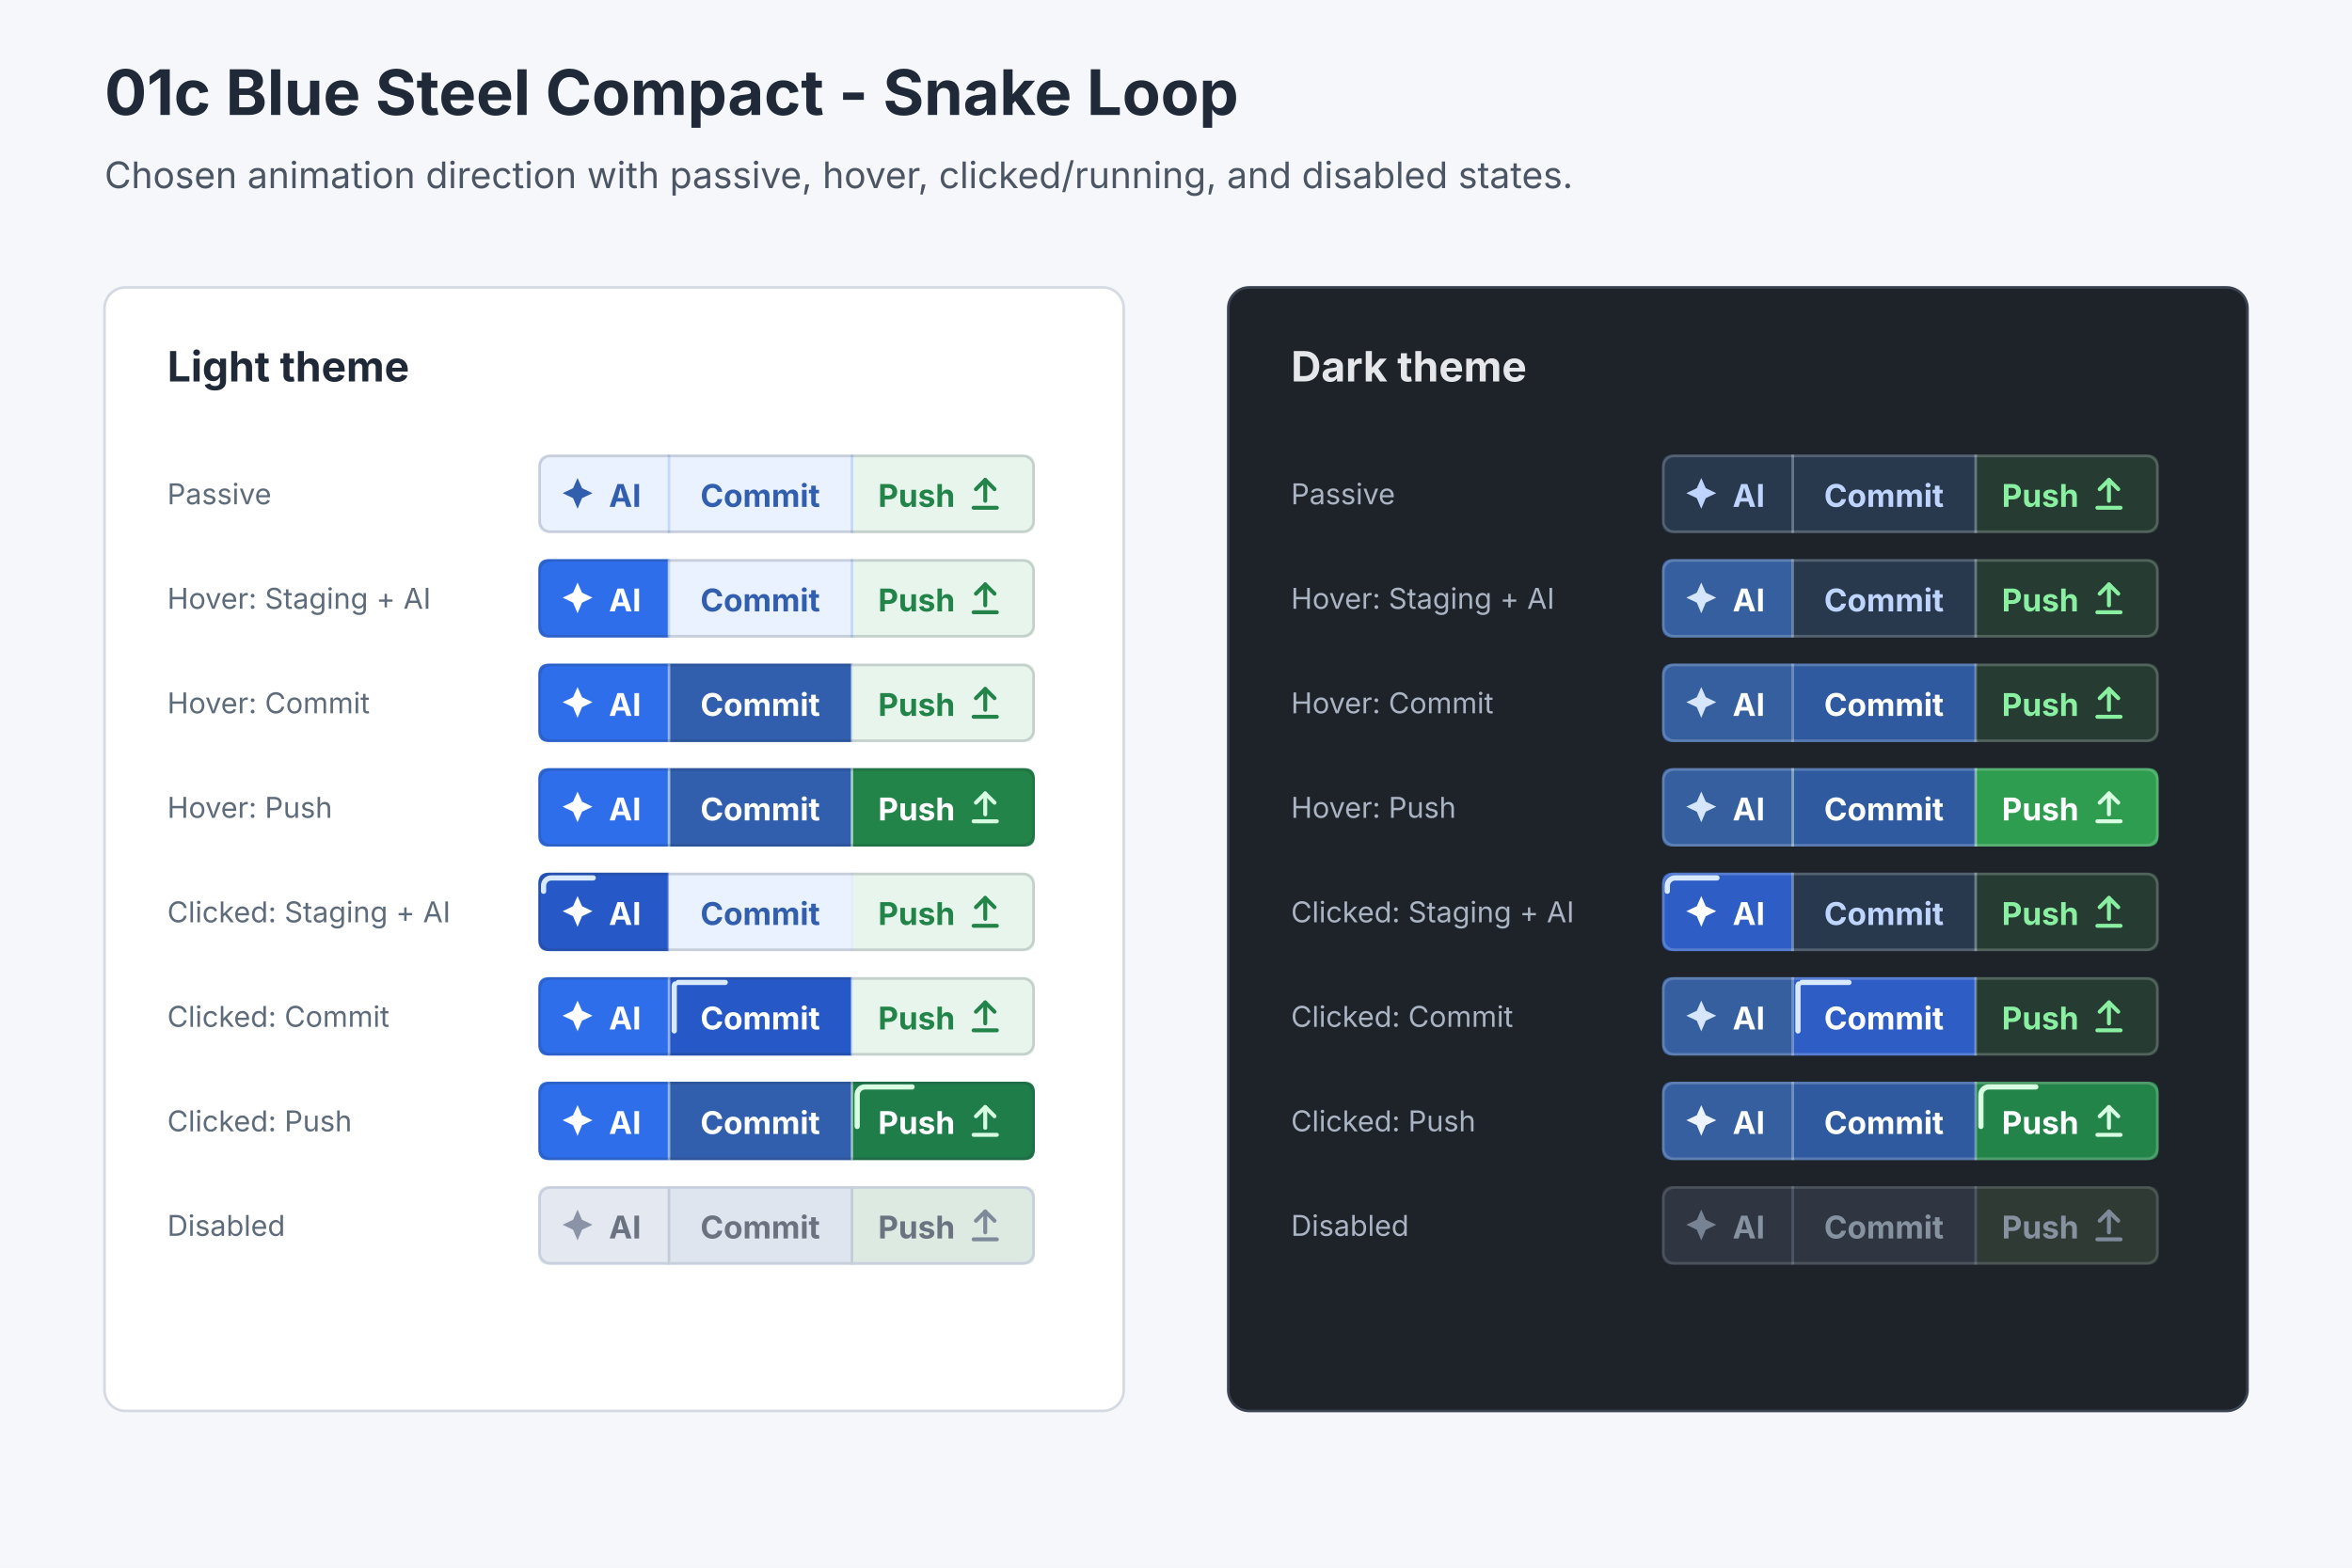
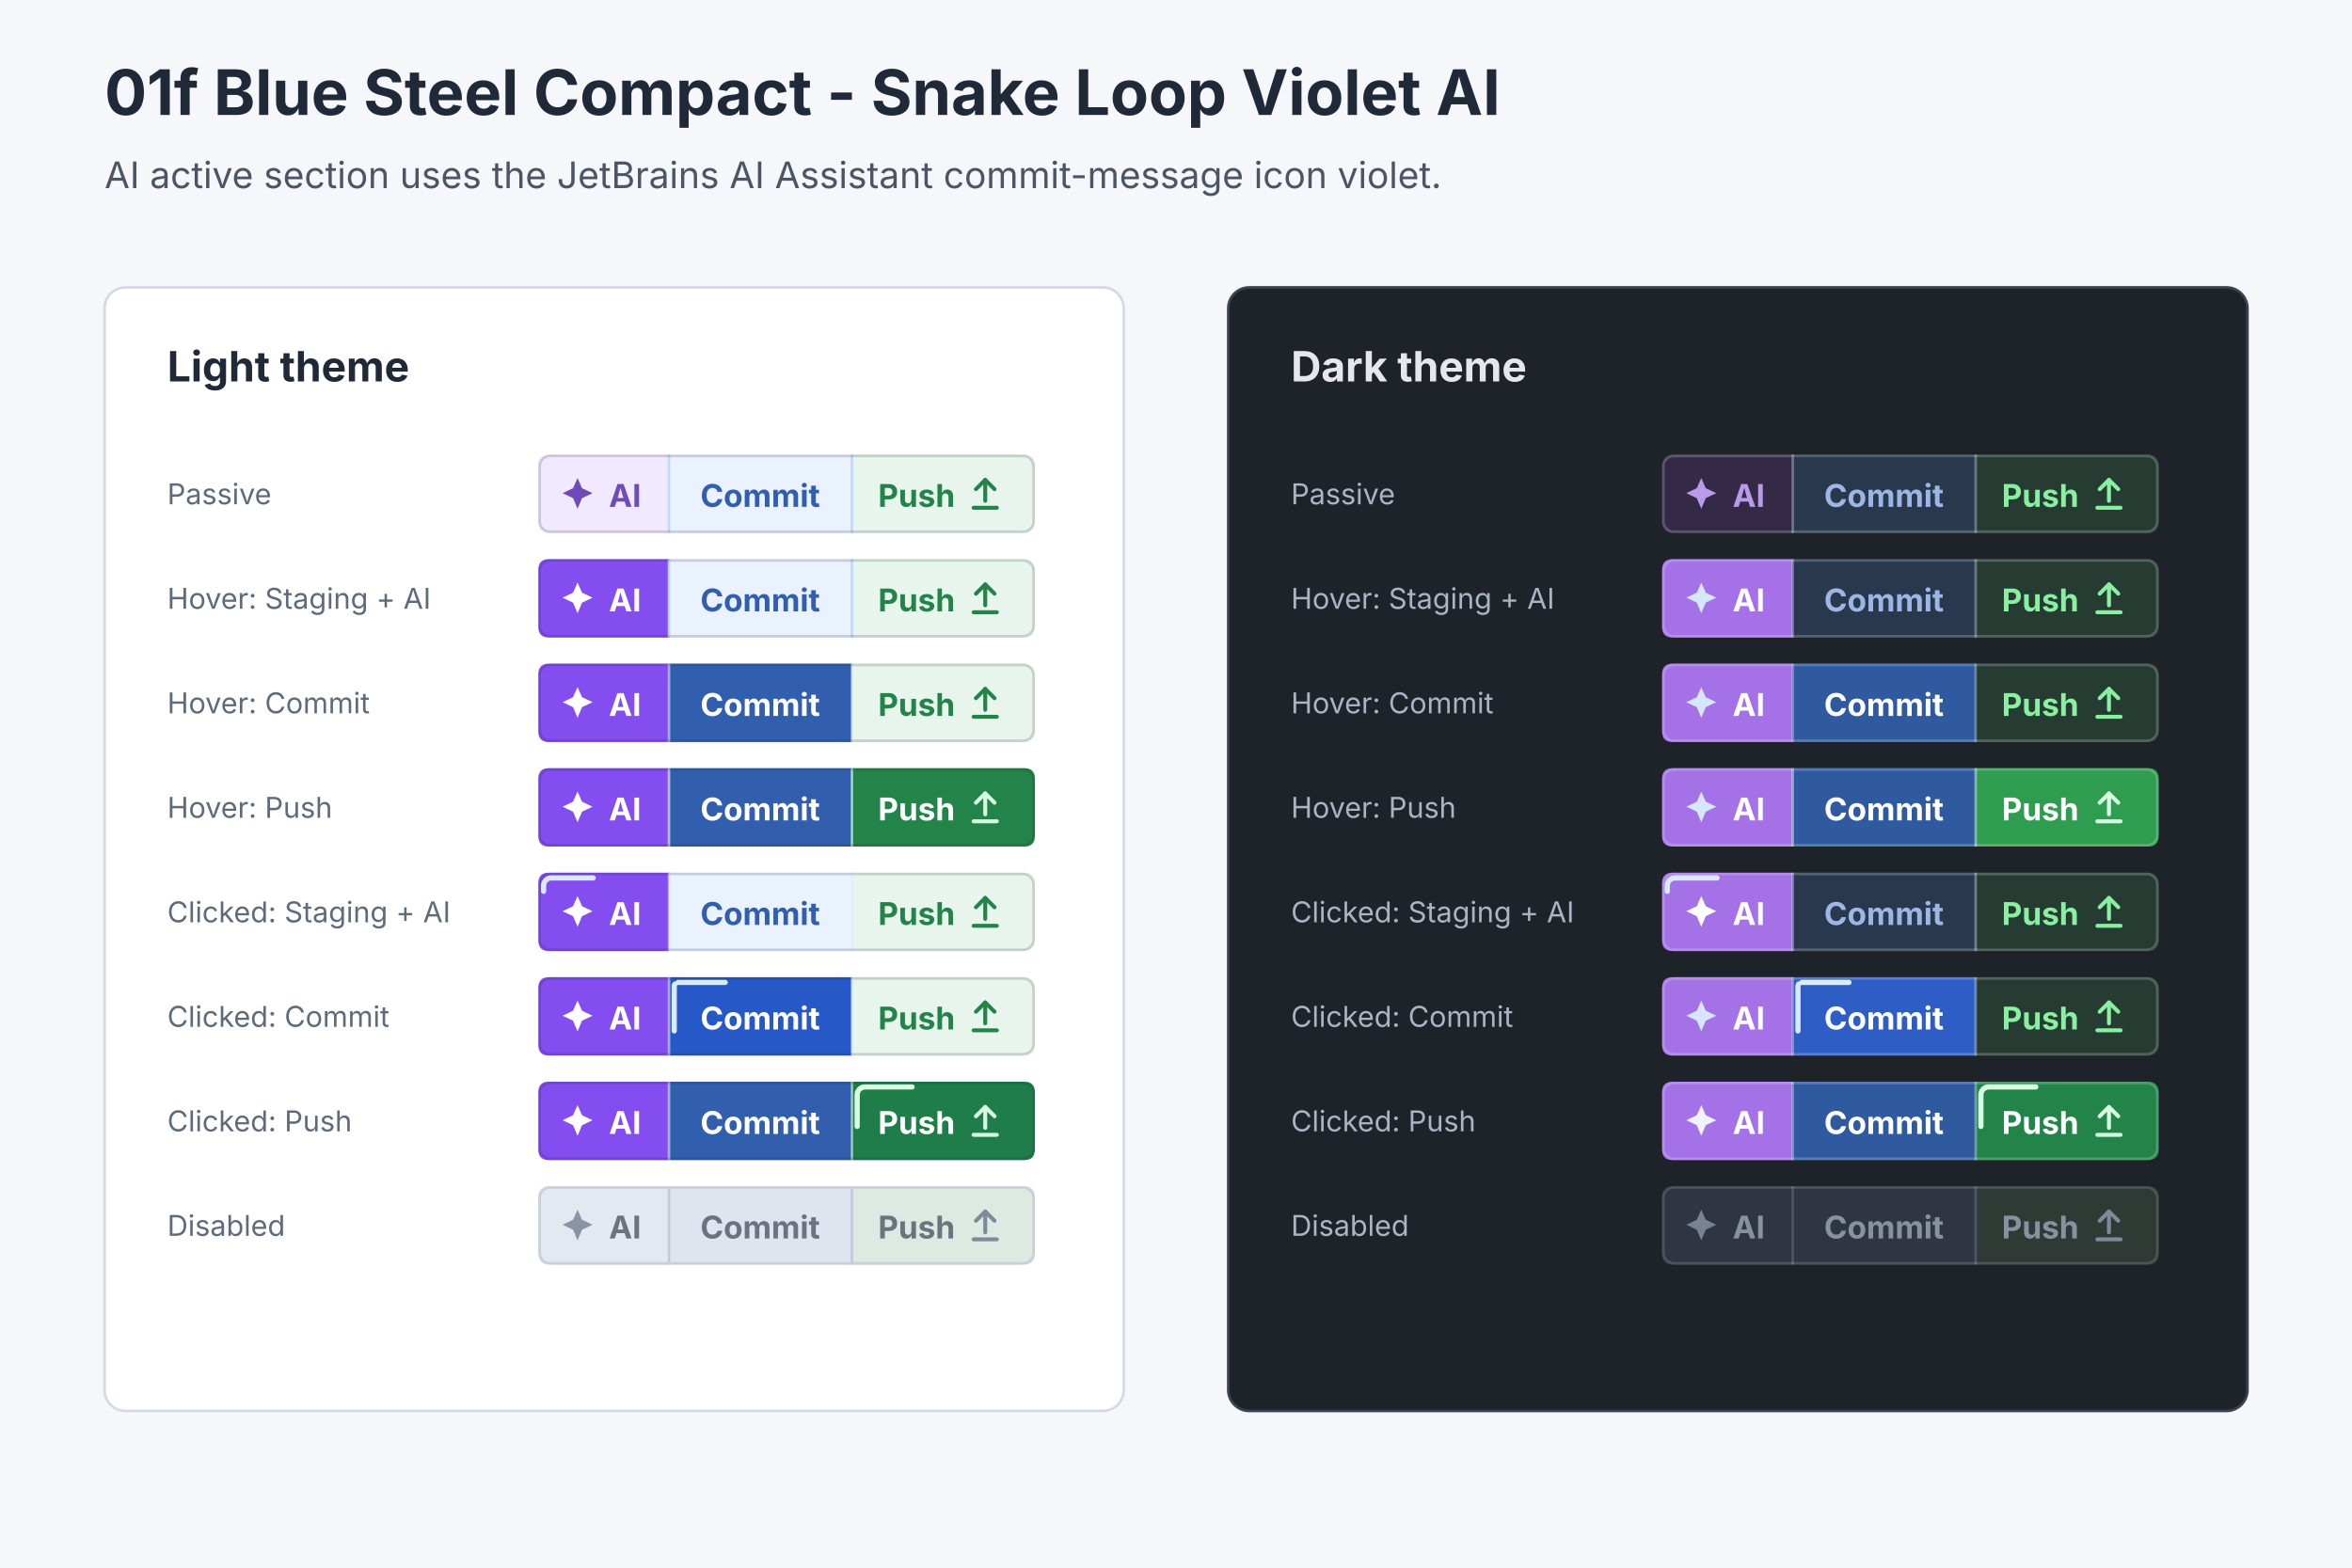
- <svg xmlns="http://www.w3.org/2000/svg" width="900" height="600" viewBox="0 0 900 600" role="img" aria-label="Blue Steel Compact snake-loop full state draft" font-family="Inter, Arial, sans-serif">
+ <svg xmlns="http://www.w3.org/2000/svg" width="900" height="600" viewBox="0 0 900 600" role="img" aria-label="Blue Steel Compact snake-loop violet AI section draft" font-family="Inter, Arial, sans-serif">
  <defs>
    <symbol id="ai-mark" viewBox="0 0 22 22">
      <path fill="currentColor" d="M11 1.5l2.7 6.1 6.3 3-6.3 3L11 20l-2.7-6.4-6.3-3 6.3-3z" />
    </symbol>
    <symbol id="push-mark" viewBox="0 0 18 18">
      <path d="M9 3v9" fill="none" stroke="currentColor" stroke-width="1.7" stroke-linecap="round" />
      <path d="M5 7l4-4 4 4" fill="none" stroke="currentColor" stroke-width="1.7" stroke-linecap="round" stroke-linejoin="round" />
      <path d="M4 15h10" fill="none" stroke="currentColor" stroke-width="1.7" stroke-linecap="round" />
    </symbol>
  </defs>
  <rect width="900" height="600" fill="#F5F7FB" />
-   <text x="40" y="44" font-size="24" font-weight="700" fill="#1F2937">01c Blue Steel Compact - Snake Loop</text>
-   <text x="40" y="72" font-size="14" fill="#4B5563">Chosen animation direction with passive, hover, clicked/running,
-         and disabled states.
+   <text x="40" y="44" font-size="24" font-weight="700" fill="#1F2937">01f Blue Steel Compact - Snake Loop Violet AI
+     </text>
+   <text x="40" y="72" font-size="14" fill="#4B5563">AI active section uses the JetBrains AI Assistant commit-message
+         icon violet.
    </text>
  <g transform="translate(40 110)">
    <rect width="390" height="430" rx="8" fill="#FFFFFF" stroke="#D5D9E2" />
    <text x="24" y="36" font-size="16" font-weight="700" fill="#1F2937">Light theme</text>
    <g transform="translate(24 64)">
      <text x="0" y="19" font-size="11" fill="#5E6B7A">Passive</text>
      <g transform="translate(142 0)">
        <rect width="190" height="30" rx="4" fill="#EDF2FB" />
-         <path d="M4 0H50V30H4Q0 30 0 26V4Q0 0 4 0Z" fill="#EAF1FF" />
+         <path d="M4 0H50V30H4Q0 30 0 26V4Q0 0 4 0Z" fill="#F0E9FF" />
        <rect x="50" width="70" height="30" fill="#EAF1FF" />
        <path d="M120 0H186Q190 0 190 4V26Q190 30 186 30H120Z" fill="#E8F5EC" />
        <path d="M50 0v30M120 0v30" stroke="#BFD5FF" opacity=".9" />
-         <use href="#ai-mark" x="8" y="8" width="14" height="14" color="#315FAE" />
-         <text x="27" y="20" font-size="12" font-weight="700" fill="#315FAE">AI</text>
+         <use href="#ai-mark" x="8" y="8" width="14" height="14" color="#6F4BB8" />
+         <text x="27" y="20" font-size="12" font-weight="700" fill="#6F4BB8">AI</text>
        <text x="62" y="20" font-size="12" font-weight="700" fill="#315FAE">Commit</text>
        <text x="130" y="20" font-size="12" font-weight="700" fill="#238449">Push</text>
        <use href="#push-mark" x="162" y="7" width="18" height="16" color="#238449" />
        <rect x=".5" y=".5" width="189" height="29" rx="4" fill="none" stroke="#1F2937" opacity=".18" />
      </g>
    </g>
    <g transform="translate(24 104)">
      <text x="0" y="19" font-size="11" fill="#5E6B7A">Hover: Staging + AI</text>
      <g transform="translate(142 0)">
        <rect width="190" height="30" rx="4" fill="#EDF2FB" />
-         <path d="M4 0H50V30H4Q0 30 0 26V4Q0 0 4 0Z" fill="#2F6EEA" />
+         <path d="M4 0H50V30H4Q0 30 0 26V4Q0 0 4 0Z" fill="#834DF0" />
        <rect x="50" width="70" height="30" fill="#EAF1FF" />
        <path d="M120 0H186Q190 0 190 4V26Q190 30 186 30H120Z" fill="#E8F5EC" />
        <path d="M50 0v30M120 0v30" stroke="#BFD5FF" opacity=".9" />
        <use href="#ai-mark" x="8" y="8" width="14" height="14" color="#FFFFFF" />
        <text x="27" y="20" font-size="12" font-weight="700" fill="#FFFFFF">AI</text>
        <text x="62" y="20" font-size="12" font-weight="700" fill="#315FAE">Commit</text>
        <text x="130" y="20" font-size="12" font-weight="700" fill="#238449">Push</text>
        <use href="#push-mark" x="162" y="7" width="18" height="16" color="#238449" />
        <rect x=".5" y=".5" width="189" height="29" rx="4" fill="none" stroke="#1F2937" opacity=".18" />
      </g>
    </g>
    <g transform="translate(24 144)">
      <text x="0" y="19" font-size="11" fill="#5E6B7A">Hover: Commit</text>
      <g transform="translate(142 0)">
        <rect width="190" height="30" rx="4" fill="#EDF2FB" />
-         <path d="M4 0H50V30H4Q0 30 0 26V4Q0 0 4 0Z" fill="#2F6EEA" />
+         <path d="M4 0H50V30H4Q0 30 0 26V4Q0 0 4 0Z" fill="#834DF0" />
        <rect x="50" width="70" height="30" fill="#315FAE" />
        <path d="M120 0H186Q190 0 190 4V26Q190 30 186 30H120Z" fill="#E8F5EC" />
        <path d="M50 0v30M120 0v30" stroke="#DDE8FF" opacity=".55" />
        <use href="#ai-mark" x="8" y="8" width="14" height="14" color="#FFFFFF" />
        <text x="27" y="20" font-size="12" font-weight="700" fill="#FFFFFF">AI</text>
        <text x="62" y="20" font-size="12" font-weight="700" fill="#FFFFFF">Commit</text>
        <text x="130" y="20" font-size="12" font-weight="700" fill="#238449">Push</text>
        <use href="#push-mark" x="162" y="7" width="18" height="16" color="#238449" />
        <rect x=".5" y=".5" width="189" height="29" rx="4" fill="none" stroke="#1F2937" opacity=".18" />
      </g>
    </g>
    <g transform="translate(24 184)">
      <text x="0" y="19" font-size="11" fill="#5E6B7A">Hover: Push</text>
      <g transform="translate(142 0)">
        <rect width="190" height="30" rx="4" fill="#EDF2FB" />
-         <path d="M4 0H50V30H4Q0 30 0 26V4Q0 0 4 0Z" fill="#2F6EEA" />
+         <path d="M4 0H50V30H4Q0 30 0 26V4Q0 0 4 0Z" fill="#834DF0" />
        <rect x="50" width="70" height="30" fill="#315FAE" />
        <path d="M120 0H186Q190 0 190 4V26Q190 30 186 30H120Z" fill="#238449" />
        <path d="M50 0v30M120 0v30" stroke="#E9FFF3" opacity=".58" />
        <use href="#ai-mark" x="8" y="8" width="14" height="14" color="#FFFFFF" />
        <text x="27" y="20" font-size="12" font-weight="700" fill="#FFFFFF">AI</text>
        <text x="62" y="20" font-size="12" font-weight="700" fill="#FFFFFF">Commit</text>
        <text x="130" y="20" font-size="12" font-weight="700" fill="#FFFFFF">Push</text>
        <use href="#push-mark" x="162" y="7" width="18" height="16" color="#D9FFE3" />
        <rect x=".5" y=".5" width="189" height="29" rx="4" fill="none" stroke="#1F2937" opacity=".18" />
      </g>
    </g>
    <g transform="translate(24 224)">
      <text x="0" y="19" font-size="11" fill="#5E6B7A">Clicked: Staging + AI</text>
      <g transform="translate(142 0)">
        <rect width="190" height="30" rx="4" fill="#EDF2FB" />
-         <path d="M4 0H50V30H4Q0 30 0 26V4Q0 0 4 0Z" fill="#2659C7" />
+         <path d="M4 0H50V30H4Q0 30 0 26V4Q0 0 4 0Z" fill="#834DF0" />
        <rect x="50" width="70" height="30" fill="#EAF1FF" />
        <path d="M120 0H186Q190 0 190 4V26Q190 30 186 30H120Z" fill="#E8F5EC" />
        <path d="M50 0v30M120 0v30" stroke="#DDE8FF" opacity=".55" />
        <rect x="2" y="2" width="46" height="26" rx="3" fill="none" stroke="#D9EAFF" stroke-width="2" stroke-linecap="round" stroke-dasharray="16 116">
          <animate attributeName="stroke-dashoffset" values="0;-132" dur="1s" repeatCount="indefinite" />
        </rect>
        <use href="#ai-mark" x="8" y="8" width="14" height="14" color="#FFFFFF" />
        <text x="27" y="20" font-size="12" font-weight="700" fill="#FFFFFF">AI</text>
        <text x="62" y="20" font-size="12" font-weight="700" fill="#315FAE">Commit</text>
        <text x="130" y="20" font-size="12" font-weight="700" fill="#238449">Push</text>
        <use href="#push-mark" x="162" y="7" width="18" height="16" color="#238449" />
        <rect x=".5" y=".5" width="189" height="29" rx="4" fill="none" stroke="#1F2937" opacity=".18" />
      </g>
    </g>
    <g transform="translate(24 264)">
      <text x="0" y="19" font-size="11" fill="#5E6B7A">Clicked: Commit</text>
      <g transform="translate(142 0)">
        <rect width="190" height="30" rx="4" fill="#EDF2FB" />
-         <path d="M4 0H50V30H4Q0 30 0 26V4Q0 0 4 0Z" fill="#2F6EEA" />
+         <path d="M4 0H50V30H4Q0 30 0 26V4Q0 0 4 0Z" fill="#834DF0" />
        <rect x="50" width="70" height="30" fill="#2659C7" />
        <path d="M120 0H186Q190 0 190 4V26Q190 30 186 30H120Z" fill="#E8F5EC" />
        <path d="M50 0v30M120 0v30" stroke="#DDE8FF" opacity=".55" />
        <rect x="52" y="2" width="66" height="26" rx="1.5" fill="none" stroke="#D9EAFF" stroke-width="2" stroke-linecap="round" stroke-dasharray="18 144">
          <animate attributeName="stroke-dashoffset" values="0;-162" dur="1s" repeatCount="indefinite" />
        </rect>
        <use href="#ai-mark" x="8" y="8" width="14" height="14" color="#FFFFFF" />
        <text x="27" y="20" font-size="12" font-weight="700" fill="#FFFFFF">AI</text>
        <text x="62" y="20" font-size="12" font-weight="700" fill="#FFFFFF">Commit</text>
        <text x="130" y="20" font-size="12" font-weight="700" fill="#238449">Push</text>
        <use href="#push-mark" x="162" y="7" width="18" height="16" color="#238449" />
        <rect x=".5" y=".5" width="189" height="29" rx="4" fill="none" stroke="#1F2937" opacity=".18" />
      </g>
    </g>
    <g transform="translate(24 304)">
      <text x="0" y="19" font-size="11" fill="#5E6B7A">Clicked: Push</text>
      <g transform="translate(142 0)">
        <rect width="190" height="30" rx="4" fill="#EDF2FB" />
-         <path d="M4 0H50V30H4Q0 30 0 26V4Q0 0 4 0Z" fill="#2F6EEA" />
+         <path d="M4 0H50V30H4Q0 30 0 26V4Q0 0 4 0Z" fill="#834DF0" />
        <rect x="50" width="70" height="30" fill="#315FAE" />
        <path d="M120 0H186Q190 0 190 4V26Q190 30 186 30H120Z" fill="#1F7D4A" />
        <path d="M50 0v30M120 0v30" stroke="#E9FFF3" opacity=".50" />
        <rect x="122" y="2" width="66" height="26" rx="3" fill="none" stroke="#D9FFE3" stroke-width="2" stroke-linecap="round" stroke-dasharray="18 144">
          <animate attributeName="stroke-dashoffset" values="0;-162" dur="1s" repeatCount="indefinite" />
        </rect>
        <use href="#ai-mark" x="8" y="8" width="14" height="14" color="#FFFFFF" />
        <text x="27" y="20" font-size="12" font-weight="700" fill="#FFFFFF">AI</text>
        <text x="62" y="20" font-size="12" font-weight="700" fill="#FFFFFF">Commit</text>
        <text x="130" y="20" font-size="12" font-weight="700" fill="#FFFFFF">Push</text>
        <use href="#push-mark" x="162" y="7" width="18" height="16" color="#D9FFE3" />
        <rect x=".5" y=".5" width="189" height="29" rx="4" fill="none" stroke="#1F2937" opacity=".18" />
      </g>
    </g>
    <g transform="translate(24 344)">
      <text x="0" y="19" font-size="11" fill="#5E6B7A">Disabled</text>
      <g transform="translate(142 0)">
        <rect width="190" height="30" rx="4" fill="#E4E8F0" />
        <path d="M4 0H50V30H4Q0 30 0 26V4Q0 0 4 0Z" fill="#E4E8F0" />
        <rect x="50" width="70" height="30" fill="#DFE5EF" />
        <path d="M120 0H186Q190 0 190 4V26Q190 30 186 30H120Z" fill="#DCEAE2" />
        <path d="M50 0v30M120 0v30" stroke="#C3CBD8" />
        <use href="#ai-mark" x="8" y="8" width="14" height="14" color="#8A94A6" />
        <text x="27" y="20" font-size="12" font-weight="700" fill="#6B7280">AI</text>
        <text x="62" y="20" font-size="12" font-weight="700" fill="#6B7280">Commit</text>
        <text x="130" y="20" font-size="12" font-weight="700" fill="#6B7280">Push</text>
        <use href="#push-mark" x="162" y="7" width="18" height="16" color="#7E8A9A" />
        <rect x=".5" y=".5" width="189" height="29" rx="4" fill="none" stroke="#C8D0DD" />
      </g>
    </g>
  </g>
  <g transform="translate(470 110)">
    <rect width="390" height="430" rx="8" fill="#1E2229" stroke="#3A4350" />
    <text x="24" y="36" font-size="16" font-weight="700" fill="#E5E7EB">Dark theme</text>
    <g transform="translate(24 64)">
      <text x="0" y="19" font-size="11" fill="#AAB4C2">Passive</text>
      <g transform="translate(142 0)">
        <rect width="190" height="30" rx="4" fill="#2B3340" />
-         <path d="M4 0H50V30H4Q0 30 0 26V4Q0 0 4 0Z" fill="#28394E" />
+         <path d="M4 0H50V30H4Q0 30 0 26V4Q0 0 4 0Z" fill="#342A47" />
        <rect x="50" width="70" height="30" fill="#28394E" />
        <path d="M120 0H186Q190 0 190 4V26Q190 30 186 30H120Z" fill="#263C32" />
        <path d="M50 0v30M120 0v30" stroke="#DBEAFE" opacity=".35" />
-         <use href="#ai-mark" x="8" y="8" width="14" height="14" color="#BFD5FF" />
-         <text x="27" y="20" font-size="12" font-weight="700" fill="#BFD5FF">AI</text>
-         <text x="62" y="20" font-size="12" font-weight="700" fill="#BFD5FF">Commit</text>
+         <use href="#ai-mark" x="8" y="8" width="14" height="14" color="#B99BE8" />
+         <text x="27" y="20" font-size="12" font-weight="700" fill="#B99BE8">AI</text>
+         <text x="62" y="20" font-size="12" font-weight="700" fill="#9DB6E3">Commit</text>
        <text x="130" y="20" font-size="12" font-weight="700" fill="#8AF0A1">Push</text>
        <use href="#push-mark" x="162" y="7" width="18" height="16" color="#8AF0A1" />
        <rect x=".5" y=".5" width="189" height="29" rx="4" fill="none" stroke="#FFFFFF" opacity=".20" />
      </g>
    </g>
    <g transform="translate(24 104)">
      <text x="0" y="19" font-size="11" fill="#AAB4C2">Hover: Staging + AI</text>
      <g transform="translate(142 0)">
        <rect width="190" height="30" rx="4" fill="#2B3340" />
-         <path d="M4 0H50V30H4Q0 30 0 26V4Q0 0 4 0Z" fill="#355F9F" />
+         <path d="M4 0H50V30H4Q0 30 0 26V4Q0 0 4 0Z" fill="#A571E6" />
        <rect x="50" width="70" height="30" fill="#28394E" />
        <path d="M120 0H186Q190 0 190 4V26Q190 30 186 30H120Z" fill="#263C32" />
        <path d="M50 0v30M120 0v30" stroke="#DBEAFE" opacity=".35" />
        <use href="#ai-mark" x="8" y="8" width="14" height="14" color="#D7E6FF" />
        <text x="27" y="20" font-size="12" font-weight="700" fill="#FFFFFF">AI</text>
-         <text x="62" y="20" font-size="12" font-weight="700" fill="#BFD5FF">Commit</text>
+         <text x="62" y="20" font-size="12" font-weight="700" fill="#9DB6E3">Commit</text>
        <text x="130" y="20" font-size="12" font-weight="700" fill="#8AF0A1">Push</text>
        <use href="#push-mark" x="162" y="7" width="18" height="16" color="#8AF0A1" />
        <rect x=".5" y=".5" width="189" height="29" rx="4" fill="none" stroke="#FFFFFF" opacity=".20" />
      </g>
    </g>
    <g transform="translate(24 144)">
      <text x="0" y="19" font-size="11" fill="#AAB4C2">Hover: Commit</text>
      <g transform="translate(142 0)">
        <rect width="190" height="30" rx="4" fill="#2B3340" />
-         <path d="M4 0H50V30H4Q0 30 0 26V4Q0 0 4 0Z" fill="#355F9F" />
+         <path d="M4 0H50V30H4Q0 30 0 26V4Q0 0 4 0Z" fill="#A571E6" />
        <rect x="50" width="70" height="30" fill="#2F5AA0" />
        <path d="M120 0H186Q190 0 190 4V26Q190 30 186 30H120Z" fill="#263C32" />
        <path d="M50 0v30M120 0v30" stroke="#DBEAFE" opacity=".35" />
        <use href="#ai-mark" x="8" y="8" width="14" height="14" color="#D7E6FF" />
        <text x="27" y="20" font-size="12" font-weight="700" fill="#FFFFFF">AI</text>
        <text x="62" y="20" font-size="12" font-weight="700" fill="#FFFFFF">Commit</text>
        <text x="130" y="20" font-size="12" font-weight="700" fill="#8AF0A1">Push</text>
        <use href="#push-mark" x="162" y="7" width="18" height="16" color="#8AF0A1" />
        <rect x=".5" y=".5" width="189" height="29" rx="4" fill="none" stroke="#FFFFFF" opacity=".20" />
      </g>
    </g>
    <g transform="translate(24 184)">
      <text x="0" y="19" font-size="11" fill="#AAB4C2">Hover: Push</text>
      <g transform="translate(142 0)">
        <rect width="190" height="30" rx="4" fill="#2B3340" />
-         <path d="M4 0H50V30H4Q0 30 0 26V4Q0 0 4 0Z" fill="#355F9F" />
+         <path d="M4 0H50V30H4Q0 30 0 26V4Q0 0 4 0Z" fill="#A571E6" />
        <rect x="50" width="70" height="30" fill="#2F5AA0" />
        <path d="M120 0H186Q190 0 190 4V26Q190 30 186 30H120Z" fill="#2E9D50" />
        <path d="M50 0v30M120 0v30" stroke="#E9FFF3" opacity=".45" />
        <use href="#ai-mark" x="8" y="8" width="14" height="14" color="#D7E6FF" />
        <text x="27" y="20" font-size="12" font-weight="700" fill="#FFFFFF">AI</text>
        <text x="62" y="20" font-size="12" font-weight="700" fill="#FFFFFF">Commit</text>
        <text x="130" y="20" font-size="12" font-weight="700" fill="#FFFFFF">Push</text>
        <use href="#push-mark" x="162" y="7" width="18" height="16" color="#D9FFE3" />
        <rect x=".5" y=".5" width="189" height="29" rx="4" fill="none" stroke="#FFFFFF" opacity=".20" />
      </g>
    </g>
    <g transform="translate(24 224)">
      <text x="0" y="19" font-size="11" fill="#AAB4C2">Clicked: Staging + AI</text>
      <g transform="translate(142 0)">
        <rect width="190" height="30" rx="4" fill="#2B3340" />
-         <path d="M4 0H50V30H4Q0 30 0 26V4Q0 0 4 0Z" fill="#2E5EC5" />
+         <path d="M4 0H50V30H4Q0 30 0 26V4Q0 0 4 0Z" fill="#A571E6" />
        <rect x="50" width="70" height="30" fill="#28394E" />
        <path d="M120 0H186Q190 0 190 4V26Q190 30 186 30H120Z" fill="#263C32" />
        <path d="M50 0v30M120 0v30" stroke="#DBEAFE" opacity=".38" />
        <rect x="2" y="2" width="46" height="26" rx="3" fill="none" stroke="#D9EAFF" stroke-width="2" stroke-linecap="round" stroke-dasharray="16 116">
          <animate attributeName="stroke-dashoffset" values="0;-132" dur="1s" repeatCount="indefinite" />
        </rect>
        <use href="#ai-mark" x="8" y="8" width="14" height="14" color="#FFFFFF" />
        <text x="27" y="20" font-size="12" font-weight="700" fill="#FFFFFF">AI</text>
-         <text x="62" y="20" font-size="12" font-weight="700" fill="#BFD5FF">Commit</text>
+         <text x="62" y="20" font-size="12" font-weight="700" fill="#9DB6E3">Commit</text>
        <text x="130" y="20" font-size="12" font-weight="700" fill="#8AF0A1">Push</text>
        <use href="#push-mark" x="162" y="7" width="18" height="16" color="#8AF0A1" />
        <rect x=".5" y=".5" width="189" height="29" rx="4" fill="none" stroke="#FFFFFF" opacity=".20" />
      </g>
    </g>
    <g transform="translate(24 264)">
      <text x="0" y="19" font-size="11" fill="#AAB4C2">Clicked: Commit</text>
      <g transform="translate(142 0)">
        <rect width="190" height="30" rx="4" fill="#2B3340" />
-         <path d="M4 0H50V30H4Q0 30 0 26V4Q0 0 4 0Z" fill="#355F9F" />
+         <path d="M4 0H50V30H4Q0 30 0 26V4Q0 0 4 0Z" fill="#A571E6" />
        <rect x="50" width="70" height="30" fill="#2E5EC5" />
        <path d="M120 0H186Q190 0 190 4V26Q190 30 186 30H120Z" fill="#263C32" />
        <path d="M50 0v30M120 0v30" stroke="#DBEAFE" opacity=".38" />
        <rect x="52" y="2" width="66" height="26" rx="1.5" fill="none" stroke="#D9EAFF" stroke-width="2" stroke-linecap="round" stroke-dasharray="18 144">
          <animate attributeName="stroke-dashoffset" values="0;-162" dur="1s" repeatCount="indefinite" />
        </rect>
        <use href="#ai-mark" x="8" y="8" width="14" height="14" color="#D7E6FF" />
        <text x="27" y="20" font-size="12" font-weight="700" fill="#FFFFFF">AI</text>
        <text x="62" y="20" font-size="12" font-weight="700" fill="#FFFFFF">Commit</text>
        <text x="130" y="20" font-size="12" font-weight="700" fill="#8AF0A1">Push</text>
        <use href="#push-mark" x="162" y="7" width="18" height="16" color="#8AF0A1" />
        <rect x=".5" y=".5" width="189" height="29" rx="4" fill="none" stroke="#FFFFFF" opacity=".20" />
      </g>
    </g>
    <g transform="translate(24 304)">
      <text x="0" y="19" font-size="11" fill="#AAB4C2">Clicked: Push</text>
      <g transform="translate(142 0)">
        <rect width="190" height="30" rx="4" fill="#2B3340" />
-         <path d="M4 0H50V30H4Q0 30 0 26V4Q0 0 4 0Z" fill="#355F9F" />
+         <path d="M4 0H50V30H4Q0 30 0 26V4Q0 0 4 0Z" fill="#A571E6" />
        <rect x="50" width="70" height="30" fill="#2F5AA0" />
        <path d="M120 0H186Q190 0 190 4V26Q190 30 186 30H120Z" fill="#238449" />
        <path d="M50 0v30M120 0v30" stroke="#DBEAFE" opacity=".38" />
        <rect x="122" y="2" width="66" height="26" rx="3" fill="none" stroke="#D9FFE3" stroke-width="2" stroke-linecap="round" stroke-dasharray="18 144">
          <animate attributeName="stroke-dashoffset" values="0;-162" dur="1s" repeatCount="indefinite" />
        </rect>
        <use href="#ai-mark" x="8" y="8" width="14" height="14" color="#EEF4FF" />
        <text x="27" y="20" font-size="12" font-weight="700" fill="#FFFFFF">AI</text>
        <text x="62" y="20" font-size="12" font-weight="700" fill="#FFFFFF">Commit</text>
        <text x="130" y="20" font-size="12" font-weight="700" fill="#FFFFFF">Push</text>
        <use href="#push-mark" x="162" y="7" width="18" height="16" color="#D9FFE3" />
        <rect x=".5" y=".5" width="189" height="29" rx="4" fill="none" stroke="#FFFFFF" opacity=".20" />
      </g>
    </g>
    <g transform="translate(24 344)">
      <text x="0" y="19" font-size="11" fill="#AAB4C2">Disabled</text>
      <g transform="translate(142 0)">
        <rect width="190" height="30" rx="4" fill="#303641" />
        <path d="M4 0H50V30H4Q0 30 0 26V4Q0 0 4 0Z" fill="#303641" />
        <rect x="50" width="70" height="30" fill="#303641" />
        <path d="M120 0H186Q190 0 190 4V26Q190 30 186 30H120Z" fill="#2F3A35" />
        <path d="M50 0v30M120 0v30" stroke="#4B5563" />
        <use href="#ai-mark" x="8" y="8" width="14" height="14" color="#778293" />
        <text x="27" y="20" font-size="12" font-weight="700" fill="#8792A1">AI</text>
        <text x="62" y="20" font-size="12" font-weight="700" fill="#8792A1">Commit</text>
        <text x="130" y="20" font-size="12" font-weight="700" fill="#8792A1">Push</text>
        <use href="#push-mark" x="162" y="7" width="18" height="16" color="#7E8A9A" />
        <rect x=".5" y=".5" width="189" height="29" rx="4" fill="none" stroke="#FFFFFF" opacity=".14" />
      </g>
    </g>
  </g>
</svg>
